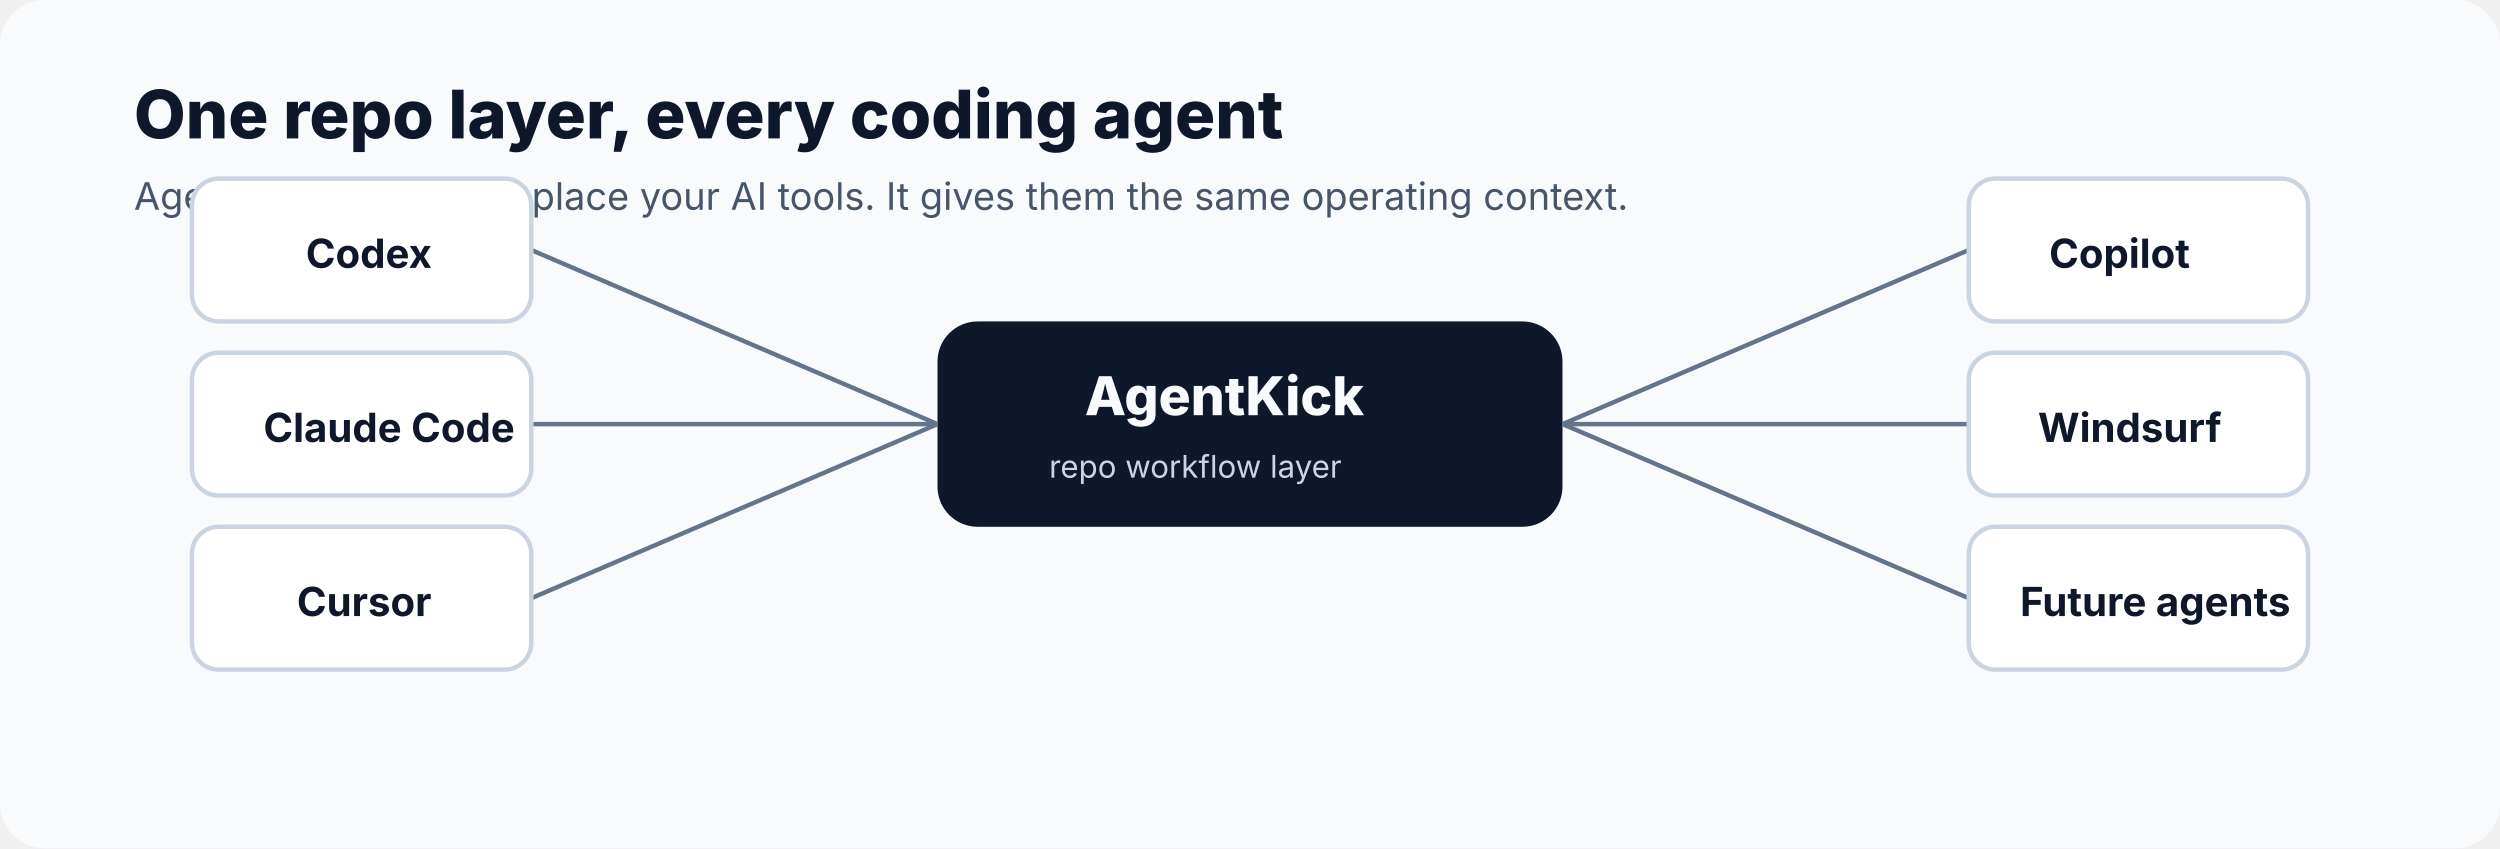
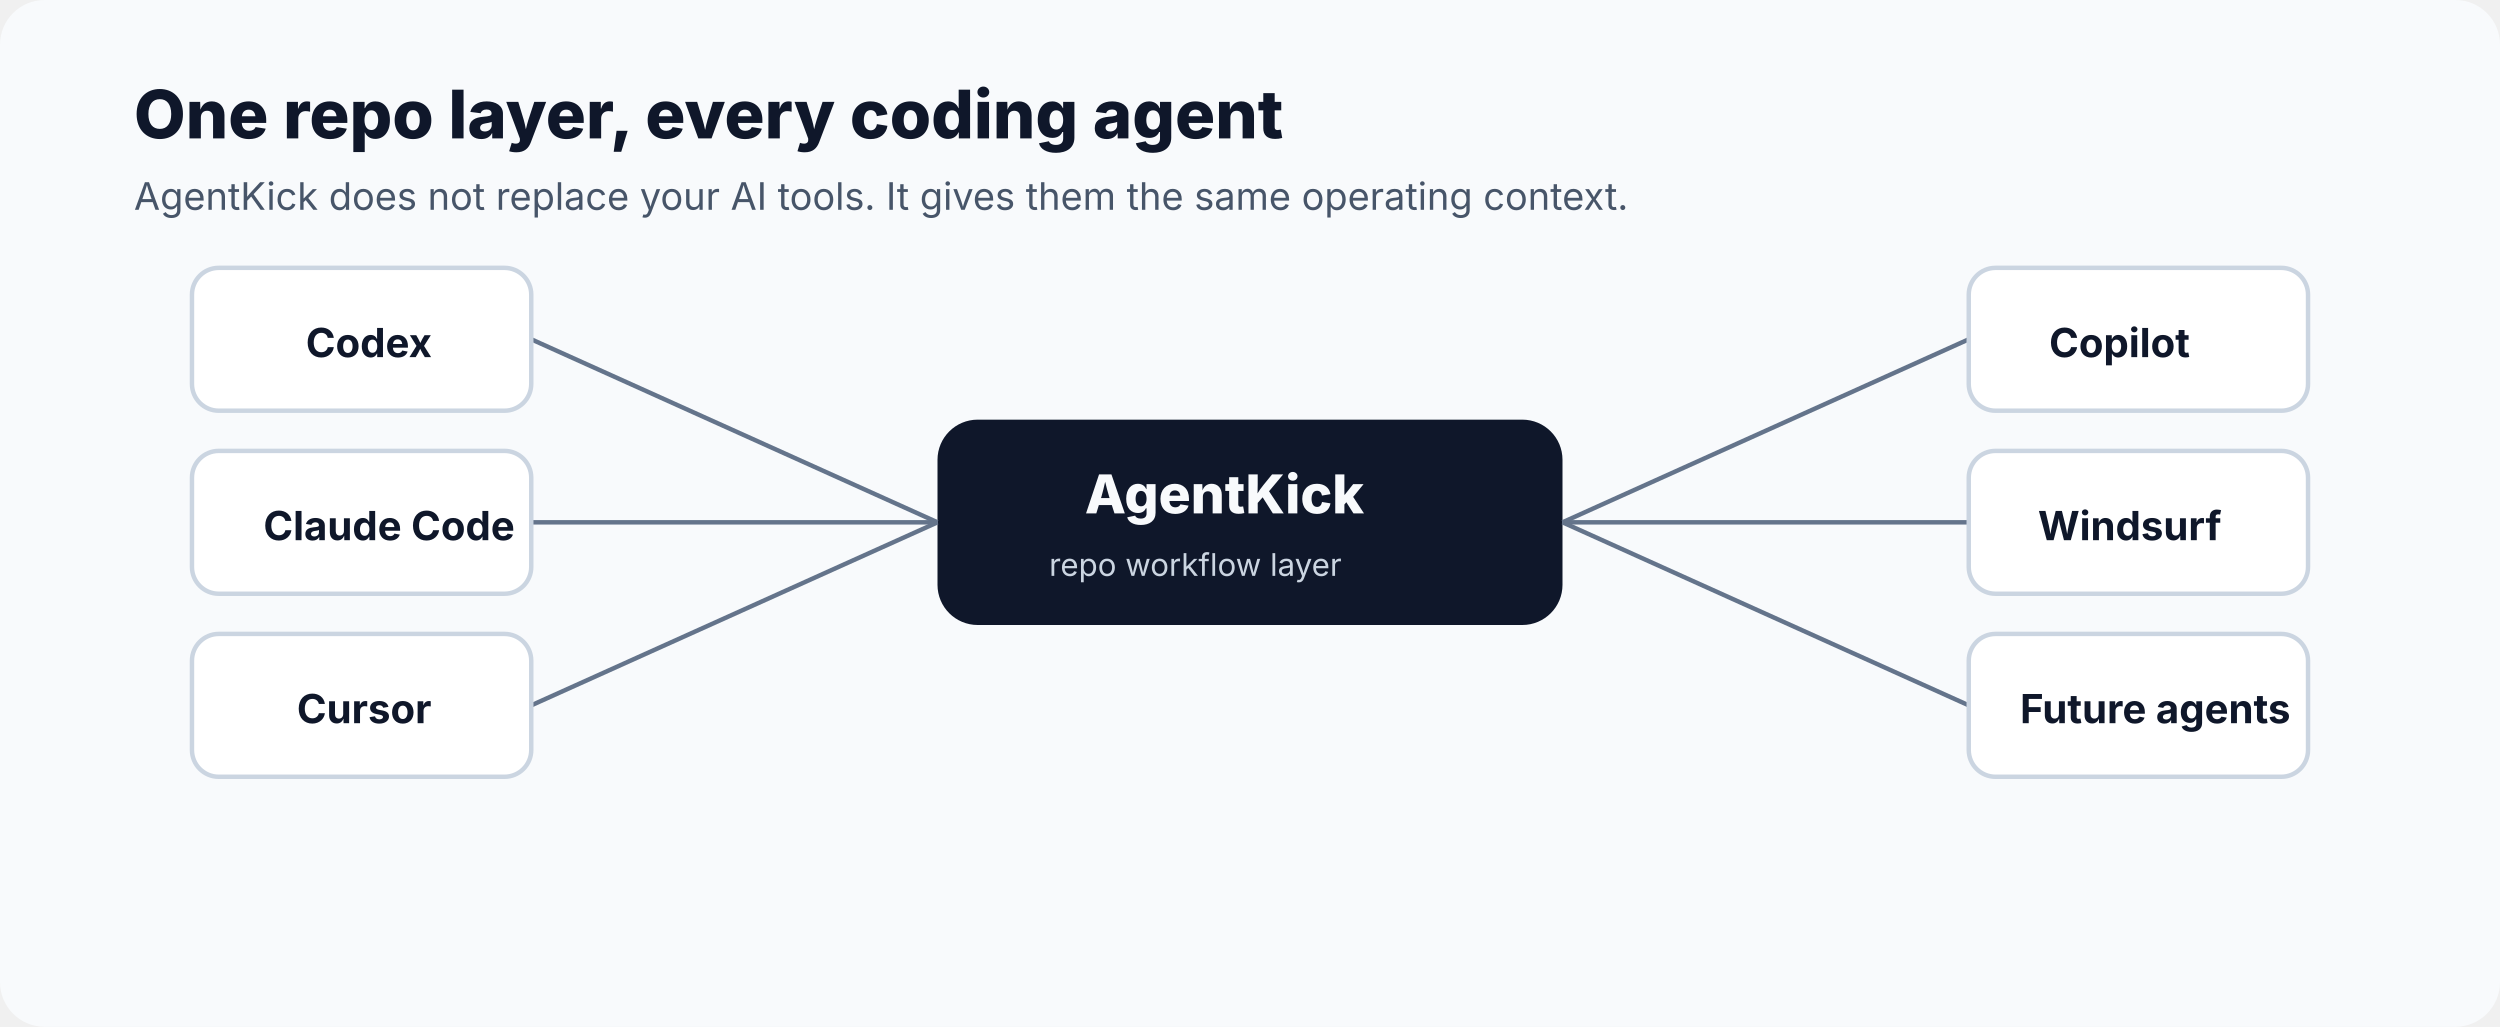
- <svg xmlns="http://www.w3.org/2000/svg" width="1120" height="380" viewBox="0 0 1120 380" role="img" aria-labelledby="title desc">
+ <svg xmlns="http://www.w3.org/2000/svg" width="1120" height="460" viewBox="0 0 1120 460" role="img" aria-labelledby="title desc">
  <defs>
    <style>
      .title{font-family:Inter,Arial,sans-serif;font-size:30px;font-weight:800;fill:#0f172a}
      .text{font-family:Inter,Arial,sans-serif;font-size:17px;fill:#475569}
      .agent{fill:#ffffff;stroke:#cbd5e1;stroke-width:2}
      .agentText{font-family:Inter,Arial,sans-serif;font-size:18px;font-weight:700;fill:#0f172a}
      .line{stroke:#64748b;stroke-width:2}
    </style>
  </defs>
-   <rect width="1120" height="380" rx="20" fill="#f8fafc" />
+   <rect width="1120" height="460" rx="20" fill="#f8fafc" />
  <text class="title" x="60" y="62">One repo layer, every coding agent</text>
  <text class="text" x="60" y="94">AgentKick does not replace your AI tools. It gives them the same operating context.</text>
-   <rect x="420" y="144" width="280" height="92" rx="18" fill="#0f172a" />
-   <text x="486" y="186" font-family="Inter,Arial,sans-serif" font-size="24" font-weight="800" fill="#f8fafc">AgentKick</text>
-   <text x="470" y="214" font-family="Inter,Arial,sans-serif" font-size="14" fill="#cbd5e1">repo workflow layer</text>
-   <line class="line" x1="420" y1="190" x2="238" y2="112" />
-   <line class="line" x1="420" y1="190" x2="238" y2="190" />
-   <line class="line" x1="420" y1="190" x2="238" y2="268" />
-   <line class="line" x1="700" y1="190" x2="882" y2="112" />
-   <line class="line" x1="700" y1="190" x2="882" y2="190" />
-   <line class="line" x1="700" y1="190" x2="882" y2="268" />
-   <rect class="agent" x="86" y="80" width="152" height="64" rx="12" />
-   <text class="agentText" x="137" y="120">Codex</text>
-   <rect class="agent" x="86" y="158" width="152" height="64" rx="12" />
-   <text class="agentText" x="118" y="198">Claude Code</text>
-   <rect class="agent" x="86" y="236" width="152" height="64" rx="12" />
-   <text class="agentText" x="133" y="276">Cursor</text>
-   <rect class="agent" x="882" y="80" width="152" height="64" rx="12" />
-   <text class="agentText" x="918" y="120">Copilot</text>
-   <rect class="agent" x="882" y="158" width="152" height="64" rx="12" />
-   <text class="agentText" x="913" y="198">Windsurf</text>
-   <rect class="agent" x="882" y="236" width="152" height="64" rx="12" />
-   <text class="agentText" x="905" y="276">Future agents</text>
+   <rect x="420" y="188" width="280" height="92" rx="18" fill="#0f172a" />
+   <text x="486" y="230" font-family="Inter,Arial,sans-serif" font-size="24" font-weight="800" fill="#f8fafc">AgentKick</text>
+   <text x="470" y="258" font-family="Inter,Arial,sans-serif" font-size="14" fill="#cbd5e1">repo workflow layer</text>
+   <line class="line" x1="420" y1="234" x2="238" y2="152" />
+   <line class="line" x1="420" y1="234" x2="238" y2="234" />
+   <line class="line" x1="420" y1="234" x2="238" y2="316" />
+   <line class="line" x1="700" y1="234" x2="882" y2="152" />
+   <line class="line" x1="700" y1="234" x2="882" y2="234" />
+   <line class="line" x1="700" y1="234" x2="882" y2="316" />
+   <rect class="agent" x="86" y="120" width="152" height="64" rx="12" />
+   <text class="agentText" x="137" y="160">Codex</text>
+   <rect class="agent" x="86" y="202" width="152" height="64" rx="12" />
+   <text class="agentText" x="118" y="242">Claude Code</text>
+   <rect class="agent" x="86" y="284" width="152" height="64" rx="12" />
+   <text class="agentText" x="133" y="324">Cursor</text>
+   <rect class="agent" x="882" y="120" width="152" height="64" rx="12" />
+   <text class="agentText" x="918" y="160">Copilot</text>
+   <rect class="agent" x="882" y="202" width="152" height="64" rx="12" />
+   <text class="agentText" x="913" y="242">Windsurf</text>
+   <rect class="agent" x="882" y="284" width="152" height="64" rx="12" />
+   <text class="agentText" x="905" y="324">Future agents</text>
</svg>
